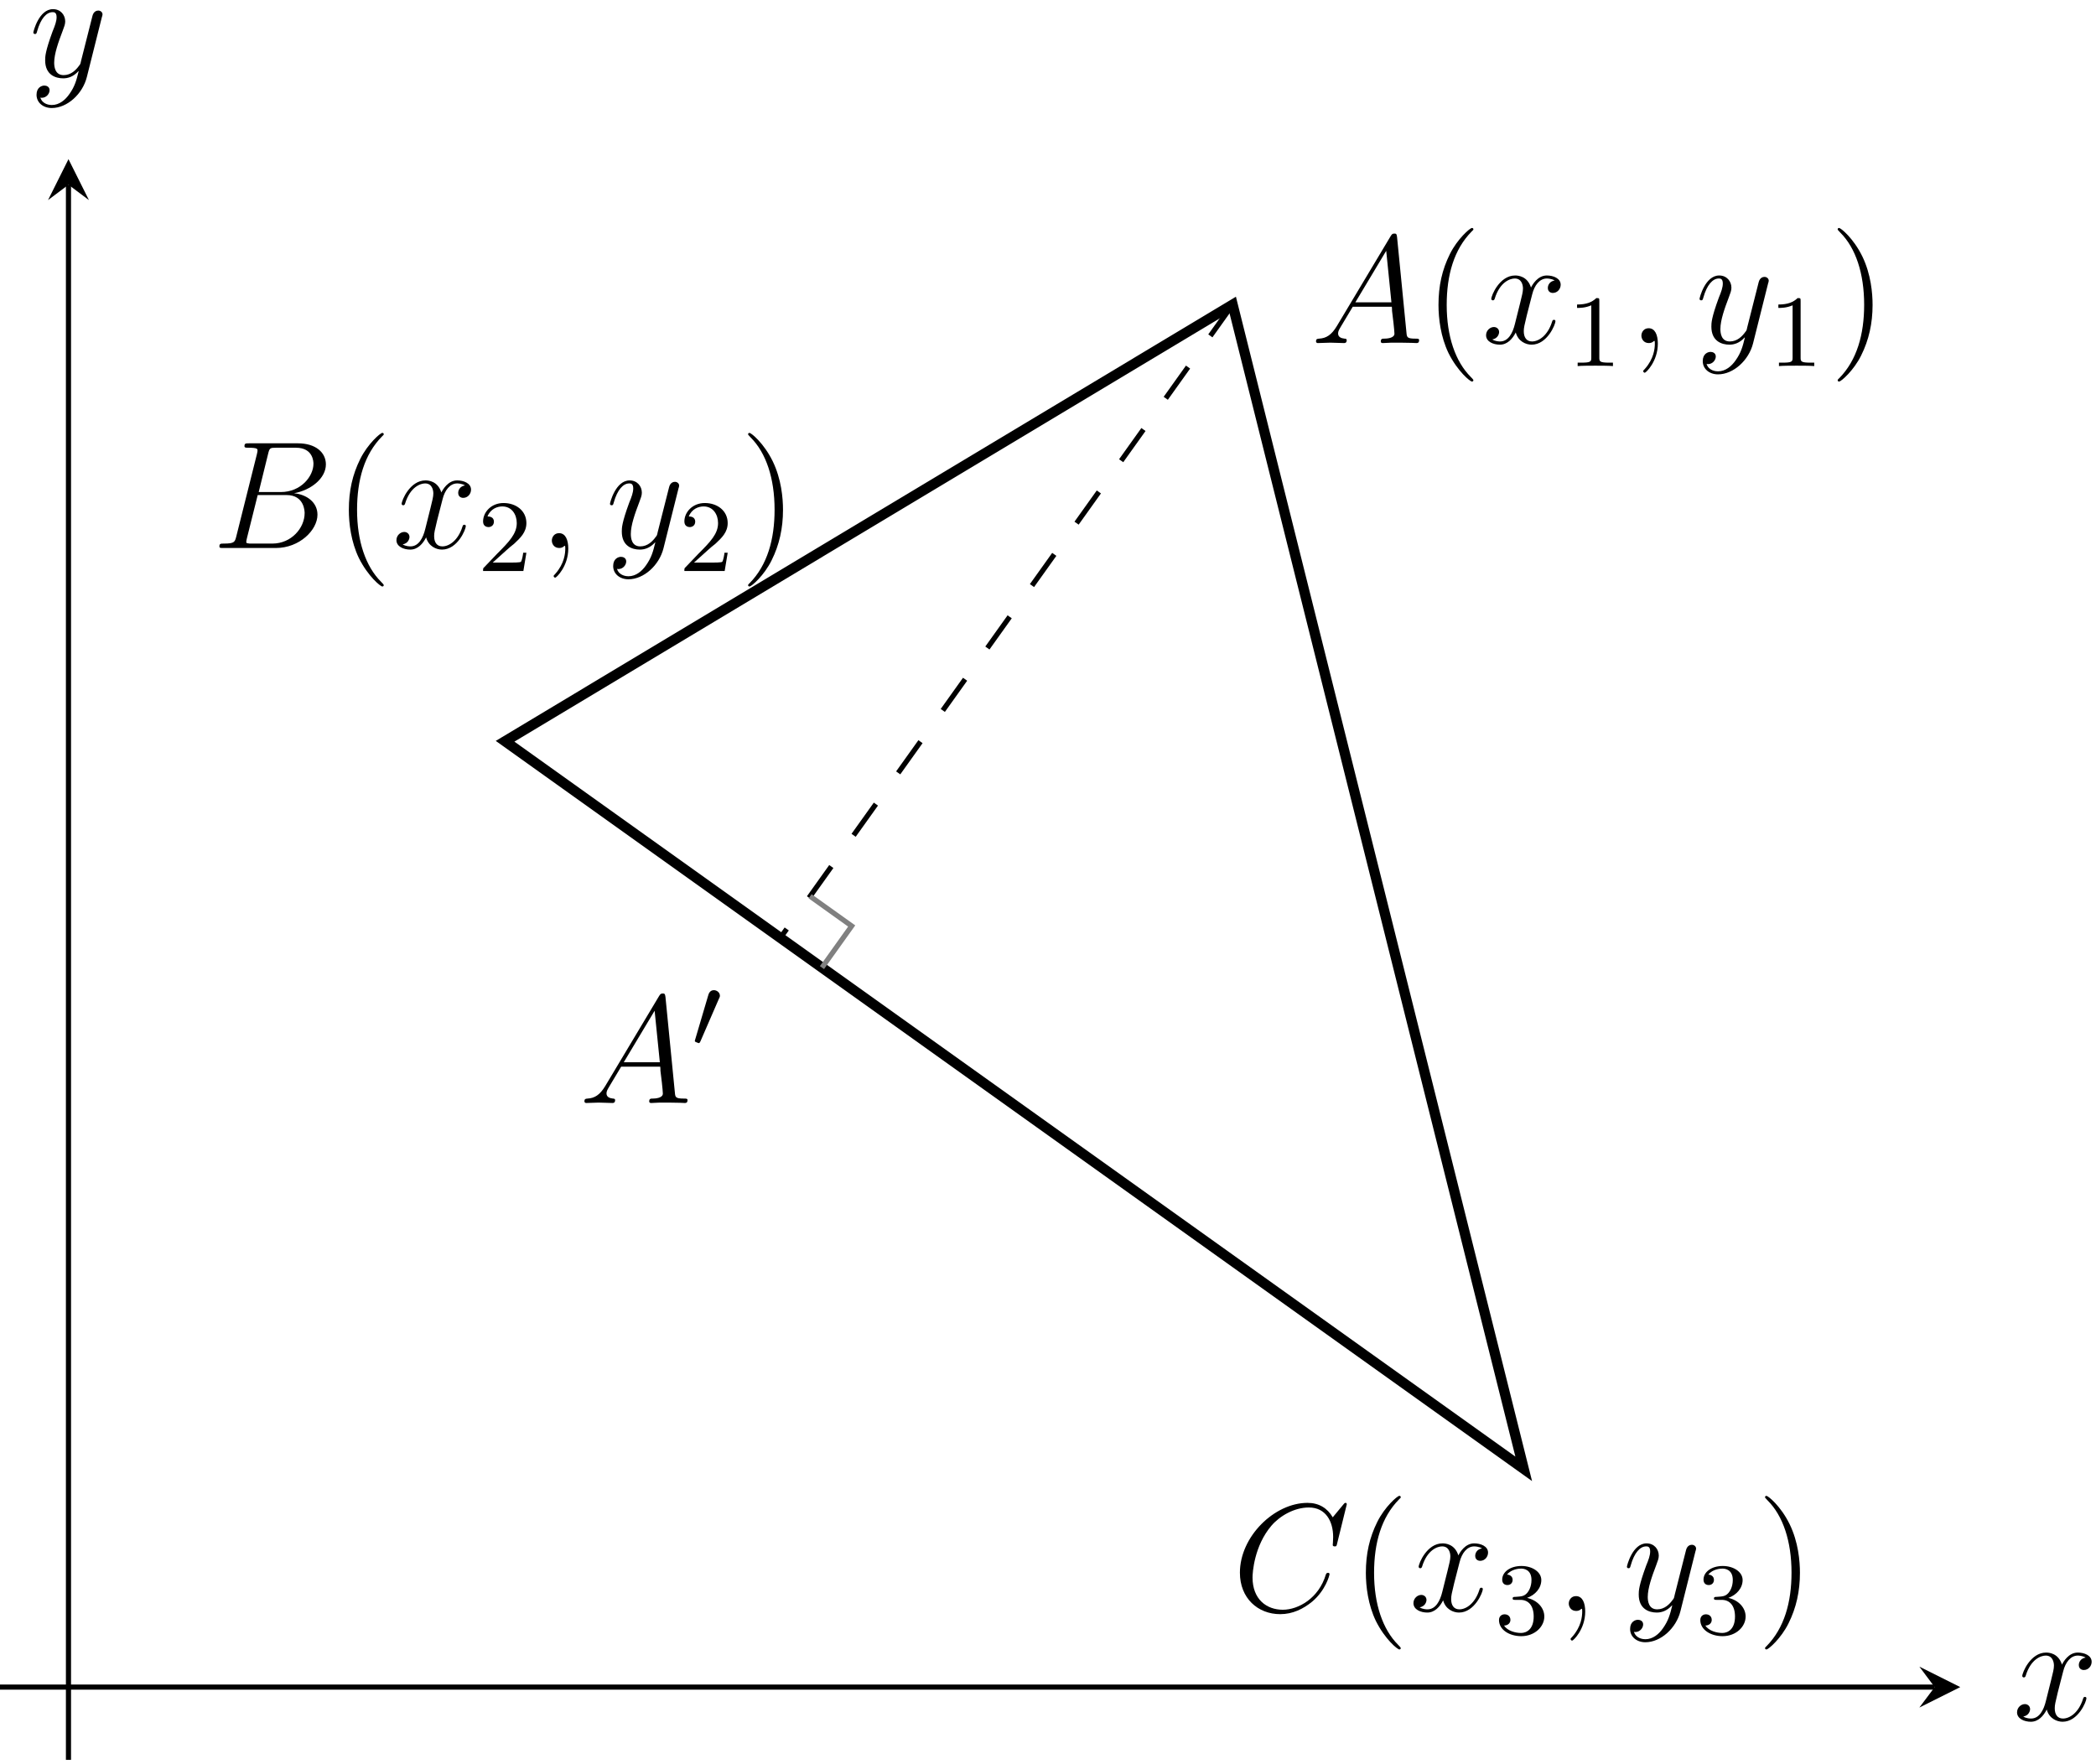
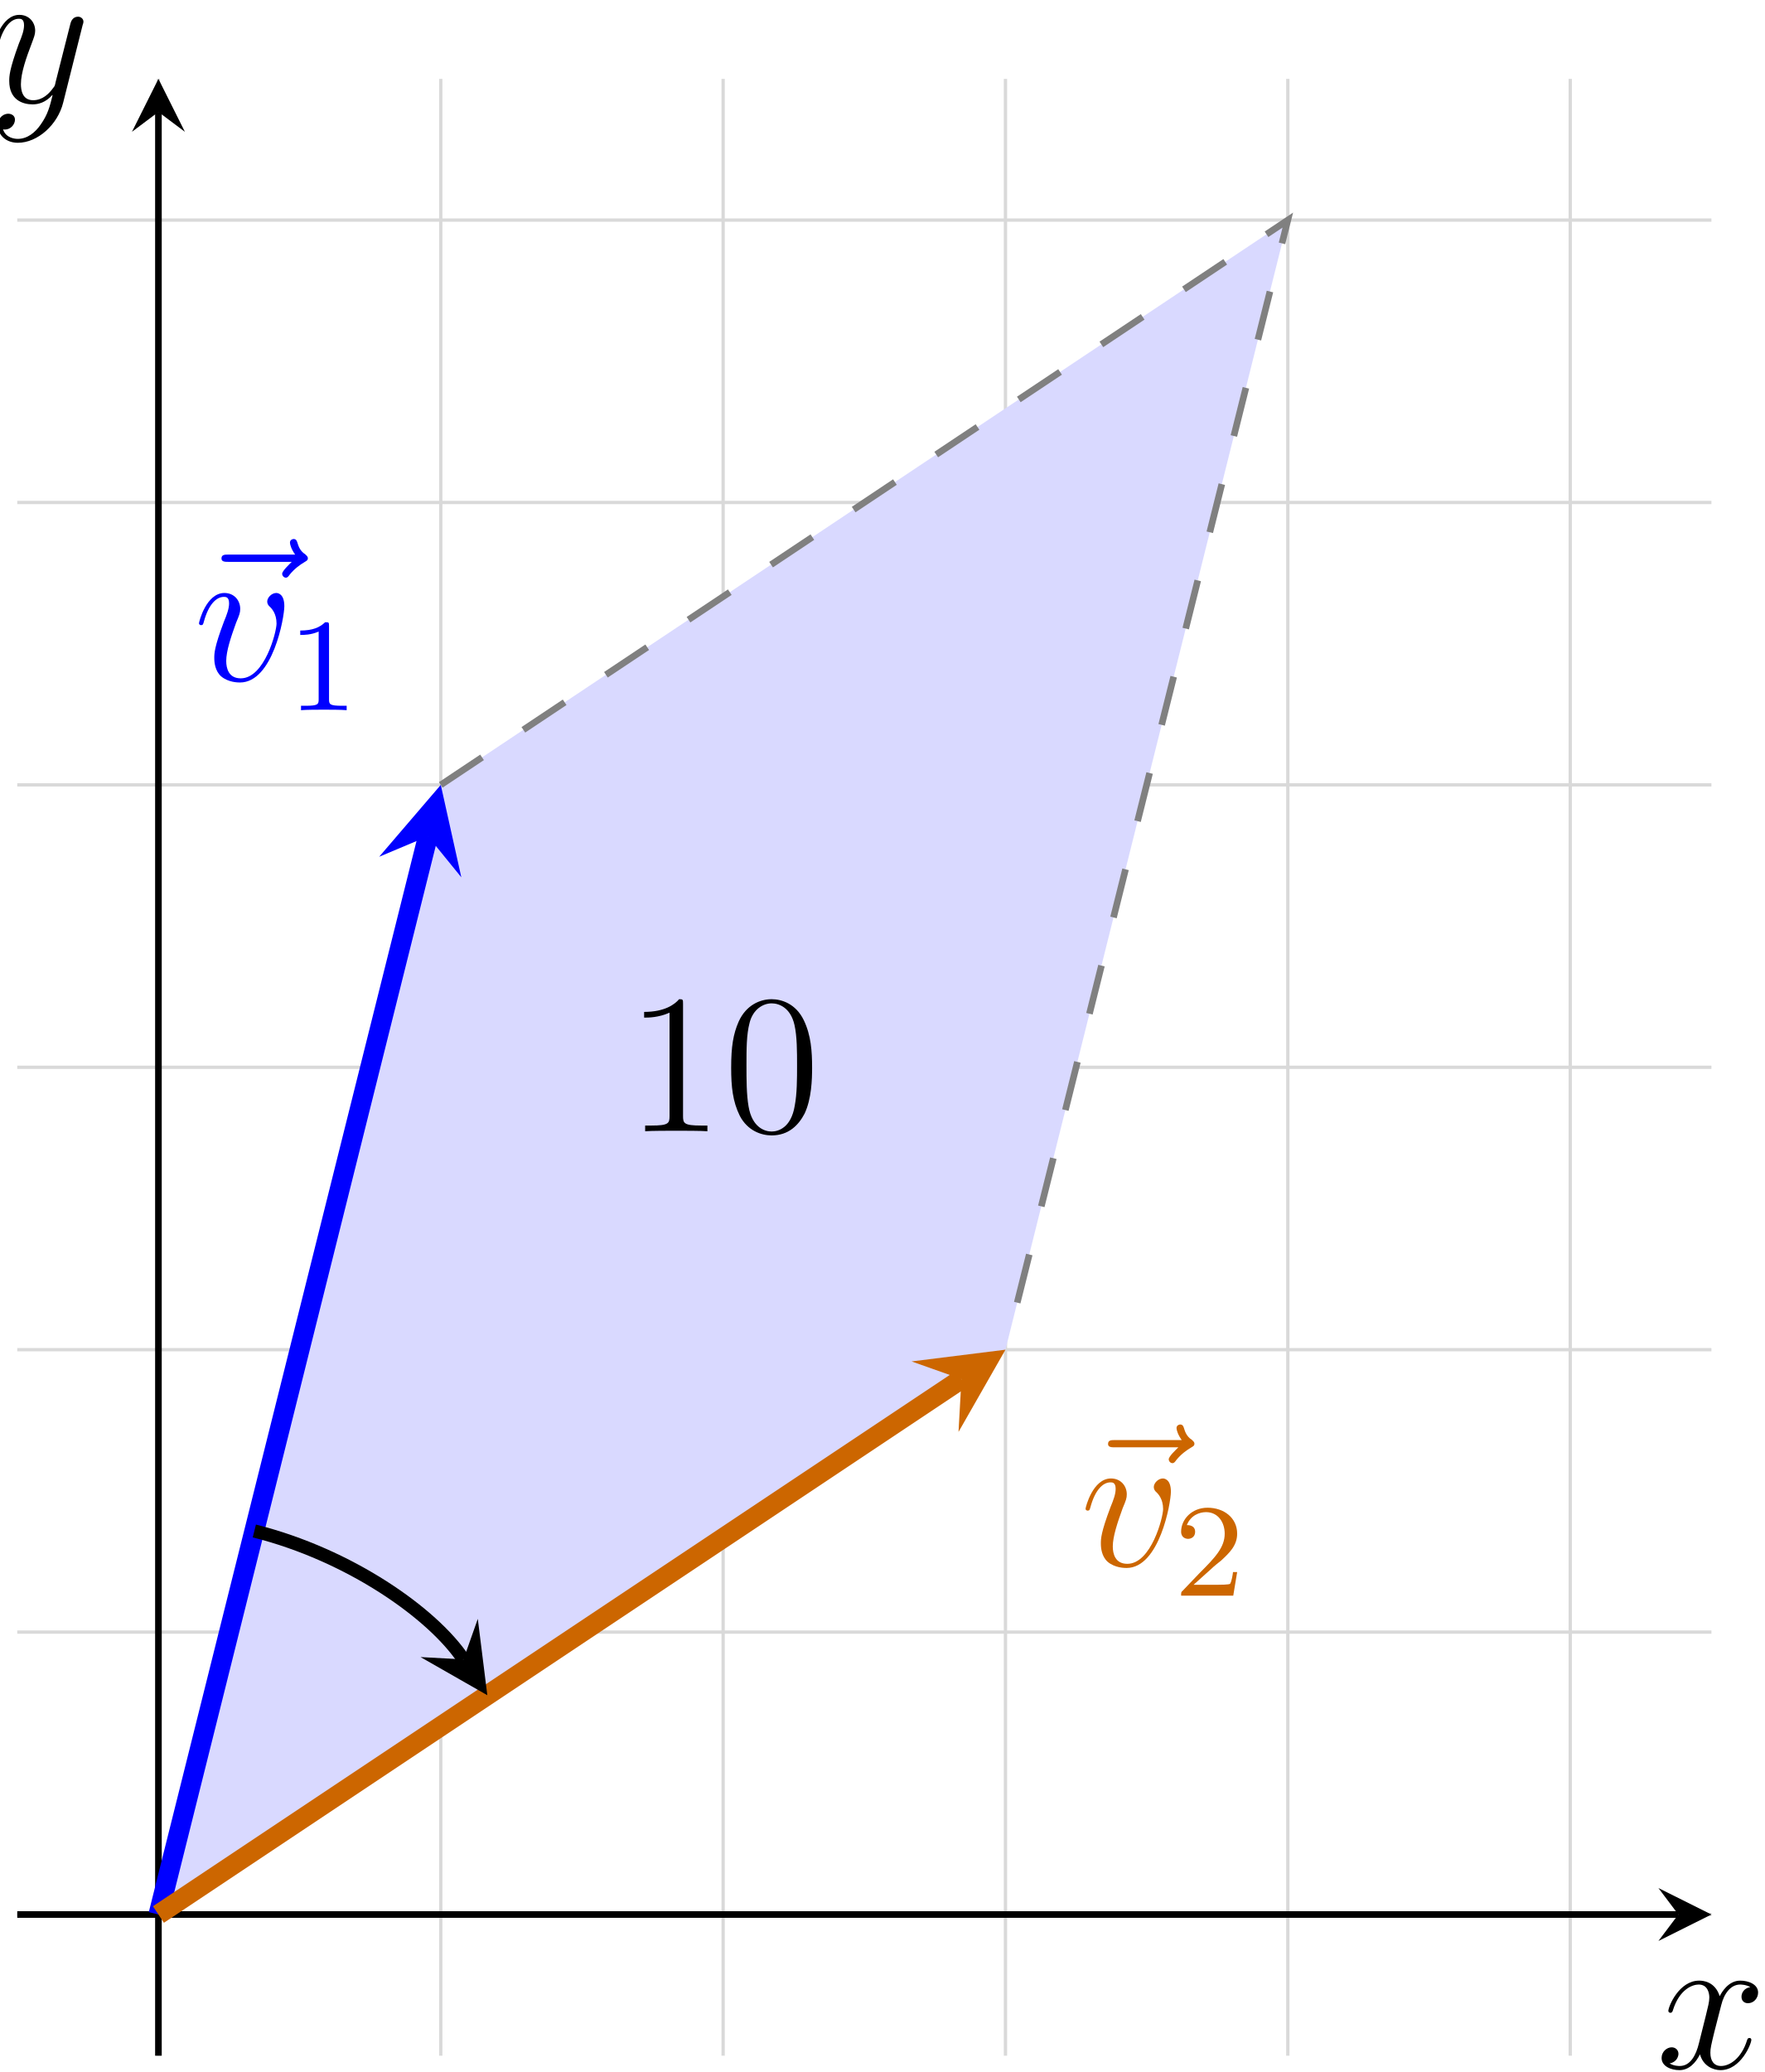
- <svg xmlns="http://www.w3.org/2000/svg" xmlns:xlink="http://www.w3.org/1999/xlink" width="163.319pt" height="137.422pt" viewBox="0 0 163.319 137.422">
+ <svg xmlns="http://www.w3.org/2000/svg" xmlns:xlink="http://www.w3.org/1999/xlink" width="106.272pt" height="124.786pt" viewBox="0 0 106.272 124.786">
  <defs>
    <g>
      <g id="glyph-0-0">
        <path d="M 5.672 -4.875 C 5.281 -4.812 5.141 -4.516 5.141 -4.297 C 5.141 -4 5.359 -3.906 5.531 -3.906 C 5.891 -3.906 6.141 -4.219 6.141 -4.547 C 6.141 -5.047 5.562 -5.266 5.062 -5.266 C 4.344 -5.266 3.938 -4.547 3.828 -4.328 C 3.547 -5.219 2.812 -5.266 2.594 -5.266 C 1.375 -5.266 0.734 -3.703 0.734 -3.438 C 0.734 -3.391 0.781 -3.328 0.859 -3.328 C 0.953 -3.328 0.984 -3.406 1 -3.453 C 1.406 -4.781 2.219 -5.031 2.562 -5.031 C 3.094 -5.031 3.203 -4.531 3.203 -4.25 C 3.203 -3.984 3.125 -3.703 2.984 -3.125 L 2.578 -1.5 C 2.406 -0.781 2.062 -0.125 1.422 -0.125 C 1.359 -0.125 1.062 -0.125 0.812 -0.281 C 1.25 -0.359 1.344 -0.719 1.344 -0.859 C 1.344 -1.094 1.156 -1.25 0.938 -1.25 C 0.641 -1.25 0.328 -0.984 0.328 -0.609 C 0.328 -0.109 0.891 0.125 1.406 0.125 C 1.984 0.125 2.391 -0.328 2.641 -0.828 C 2.828 -0.125 3.438 0.125 3.875 0.125 C 5.094 0.125 5.734 -1.453 5.734 -1.703 C 5.734 -1.766 5.688 -1.812 5.625 -1.812 C 5.516 -1.812 5.5 -1.75 5.469 -1.656 C 5.141 -0.609 4.453 -0.125 3.906 -0.125 C 3.484 -0.125 3.266 -0.438 3.266 -0.922 C 3.266 -1.188 3.312 -1.375 3.5 -2.156 L 3.922 -3.797 C 4.094 -4.5 4.5 -5.031 5.062 -5.031 C 5.078 -5.031 5.422 -5.031 5.672 -4.875 Z M 5.672 -4.875 " />
      </g>
      <g id="glyph-0-1">
        <path d="M 3.141 1.344 C 2.828 1.797 2.359 2.203 1.766 2.203 C 1.625 2.203 1.047 2.172 0.875 1.625 C 0.906 1.641 0.969 1.641 0.984 1.641 C 1.344 1.641 1.594 1.328 1.594 1.047 C 1.594 0.781 1.359 0.688 1.188 0.688 C 0.984 0.688 0.578 0.828 0.578 1.406 C 0.578 2.016 1.094 2.438 1.766 2.438 C 2.969 2.438 4.172 1.344 4.5 0.016 L 5.672 -4.656 C 5.688 -4.703 5.719 -4.781 5.719 -4.859 C 5.719 -5.031 5.562 -5.156 5.391 -5.156 C 5.281 -5.156 5.031 -5.109 4.938 -4.75 L 4.047 -1.234 C 4 -1.016 4 -0.984 3.891 -0.859 C 3.656 -0.531 3.266 -0.125 2.688 -0.125 C 2.016 -0.125 1.953 -0.781 1.953 -1.094 C 1.953 -1.781 2.281 -2.703 2.609 -3.562 C 2.734 -3.906 2.812 -4.078 2.812 -4.312 C 2.812 -4.812 2.453 -5.266 1.859 -5.266 C 0.766 -5.266 0.328 -3.531 0.328 -3.438 C 0.328 -3.391 0.375 -3.328 0.453 -3.328 C 0.562 -3.328 0.578 -3.375 0.625 -3.547 C 0.906 -4.547 1.359 -5.031 1.828 -5.031 C 1.938 -5.031 2.141 -5.031 2.141 -4.641 C 2.141 -4.328 2.016 -3.984 1.828 -3.531 C 1.25 -1.953 1.25 -1.562 1.25 -1.281 C 1.25 -0.141 2.062 0.125 2.656 0.125 C 3 0.125 3.438 0.016 3.844 -0.438 L 3.859 -0.422 C 3.688 0.281 3.562 0.75 3.141 1.344 Z M 3.141 1.344 " />
      </g>
      <g id="glyph-0-2">
-         <path d="M 2.031 -1.328 C 1.609 -0.625 1.203 -0.375 0.641 -0.344 C 0.5 -0.328 0.406 -0.328 0.406 -0.125 C 0.406 -0.047 0.469 0 0.547 0 C 0.766 0 1.297 -0.031 1.516 -0.031 C 1.859 -0.031 2.25 0 2.578 0 C 2.656 0 2.797 0 2.797 -0.234 C 2.797 -0.328 2.703 -0.344 2.625 -0.344 C 2.359 -0.375 2.125 -0.469 2.125 -0.75 C 2.125 -0.922 2.203 -1.047 2.359 -1.312 L 3.266 -2.828 L 6.312 -2.828 C 6.328 -2.719 6.328 -2.625 6.328 -2.516 C 6.375 -2.203 6.516 -0.953 6.516 -0.734 C 6.516 -0.375 5.906 -0.344 5.719 -0.344 C 5.578 -0.344 5.453 -0.344 5.453 -0.125 C 5.453 0 5.562 0 5.625 0 C 5.828 0 6.078 -0.031 6.281 -0.031 L 6.953 -0.031 C 7.688 -0.031 8.219 0 8.219 0 C 8.312 0 8.438 0 8.438 -0.234 C 8.438 -0.344 8.328 -0.344 8.156 -0.344 C 7.5 -0.344 7.484 -0.453 7.453 -0.812 L 6.719 -8.266 C 6.688 -8.516 6.641 -8.531 6.516 -8.531 C 6.391 -8.531 6.328 -8.516 6.219 -8.328 Z M 3.469 -3.172 L 5.875 -7.188 L 6.281 -3.172 Z M 3.469 -3.172 " />
+         <path d="M 6.391 -7.141 C 6.25 -7 5.812 -6.594 5.812 -6.422 C 5.812 -6.297 5.922 -6.188 6.031 -6.188 C 6.141 -6.188 6.188 -6.266 6.281 -6.391 C 6.562 -6.734 6.891 -6.969 7.156 -7.125 C 7.281 -7.203 7.359 -7.234 7.359 -7.359 C 7.359 -7.469 7.266 -7.531 7.203 -7.594 C 6.859 -7.812 6.781 -8.141 6.734 -8.281 C 6.703 -8.375 6.672 -8.516 6.5 -8.516 C 6.438 -8.516 6.281 -8.469 6.281 -8.297 C 6.281 -8.188 6.359 -7.906 6.594 -7.578 L 2.562 -7.578 C 2.359 -7.578 2.156 -7.578 2.156 -7.344 C 2.156 -7.141 2.375 -7.141 2.562 -7.141 Z M 6.391 -7.141 " />
      </g>
      <g id="glyph-0-3">
-         <path d="M 2.328 0.047 C 2.328 -0.641 2.109 -1.156 1.609 -1.156 C 1.234 -1.156 1.047 -0.844 1.047 -0.578 C 1.047 -0.328 1.219 0 1.625 0 C 1.781 0 1.906 -0.047 2.016 -0.156 C 2.047 -0.172 2.062 -0.172 2.062 -0.172 C 2.094 -0.172 2.094 -0.016 2.094 0.047 C 2.094 0.438 2.016 1.219 1.328 2 C 1.188 2.141 1.188 2.156 1.188 2.188 C 1.188 2.25 1.25 2.312 1.312 2.312 C 1.406 2.312 2.328 1.422 2.328 0.047 Z M 2.328 0.047 " />
-       </g>
-       <g id="glyph-0-4">
-         <path d="M 4.375 -7.344 C 4.484 -7.797 4.531 -7.812 5 -7.812 L 6.547 -7.812 C 7.906 -7.812 7.906 -6.672 7.906 -6.562 C 7.906 -5.594 6.938 -4.359 5.359 -4.359 L 3.641 -4.359 Z M 6.391 -4.266 C 7.703 -4.5 8.875 -5.422 8.875 -6.516 C 8.875 -7.453 8.062 -8.156 6.703 -8.156 L 2.875 -8.156 C 2.641 -8.156 2.531 -8.156 2.531 -7.938 C 2.531 -7.812 2.641 -7.812 2.828 -7.812 C 3.547 -7.812 3.547 -7.719 3.547 -7.594 C 3.547 -7.562 3.547 -7.5 3.5 -7.312 L 1.891 -0.891 C 1.781 -0.469 1.75 -0.344 0.922 -0.344 C 0.688 -0.344 0.578 -0.344 0.578 -0.125 C 0.578 0 0.641 0 0.891 0 L 4.984 0 C 6.812 0 8.219 -1.391 8.219 -2.594 C 8.219 -3.578 7.359 -4.172 6.391 -4.266 Z M 4.703 -0.344 L 3.078 -0.344 C 2.922 -0.344 2.891 -0.344 2.828 -0.359 C 2.688 -0.375 2.672 -0.391 2.672 -0.484 C 2.672 -0.578 2.703 -0.641 2.719 -0.75 L 3.562 -4.125 L 5.812 -4.125 C 7.219 -4.125 7.219 -2.812 7.219 -2.719 C 7.219 -1.562 6.188 -0.344 4.703 -0.344 Z M 4.703 -0.344 " />
-       </g>
-       <g id="glyph-0-5">
-         <path d="M 8.922 -8.312 C 8.922 -8.422 8.844 -8.422 8.828 -8.422 C 8.797 -8.422 8.75 -8.422 8.656 -8.297 L 7.828 -7.297 C 7.406 -8.016 6.75 -8.422 5.859 -8.422 C 3.281 -8.422 0.594 -5.797 0.594 -2.984 C 0.594 -0.984 2 0.25 3.734 0.25 C 4.703 0.25 5.531 -0.156 6.234 -0.734 C 7.266 -1.609 7.578 -2.766 7.578 -2.875 C 7.578 -2.969 7.484 -2.969 7.453 -2.969 C 7.344 -2.969 7.328 -2.906 7.297 -2.859 C 6.75 -0.984 5.141 -0.094 3.938 -0.094 C 2.672 -0.094 1.578 -0.906 1.578 -2.609 C 1.578 -2.984 1.703 -5.062 3.047 -6.641 C 3.703 -7.406 4.828 -8.062 5.969 -8.062 C 7.281 -8.062 7.859 -6.984 7.859 -5.766 C 7.859 -5.453 7.828 -5.188 7.828 -5.141 C 7.828 -5.031 7.953 -5.031 7.984 -5.031 C 8.109 -5.031 8.125 -5.047 8.172 -5.266 Z M 8.922 -8.312 " />
+         <path d="M 5.469 -4.469 C 5.469 -5.219 5.078 -5.266 4.984 -5.266 C 4.703 -5.266 4.438 -4.984 4.438 -4.75 C 4.438 -4.609 4.516 -4.516 4.562 -4.469 C 4.688 -4.359 5 -4.047 5 -3.422 C 5 -2.922 4.281 -0.125 2.844 -0.125 C 2.109 -0.125 1.969 -0.734 1.969 -1.172 C 1.969 -1.766 2.25 -2.609 2.562 -3.469 C 2.766 -3.953 2.812 -4.078 2.812 -4.312 C 2.812 -4.812 2.453 -5.266 1.859 -5.266 C 0.766 -5.266 0.328 -3.531 0.328 -3.438 C 0.328 -3.391 0.375 -3.328 0.453 -3.328 C 0.562 -3.328 0.578 -3.375 0.625 -3.547 C 0.906 -4.578 1.375 -5.031 1.828 -5.031 C 1.938 -5.031 2.141 -5.031 2.141 -4.641 C 2.141 -4.328 2.016 -3.984 1.828 -3.531 C 1.25 -2 1.25 -1.625 1.25 -1.344 C 1.25 -1.078 1.297 -0.578 1.656 -0.25 C 2.094 0.125 2.688 0.125 2.797 0.125 C 4.781 0.125 5.469 -3.797 5.469 -4.469 Z M 5.469 -4.469 " />
      </g>
      <g id="glyph-1-0">
-         <path d="M 3.891 2.906 C 3.891 2.875 3.891 2.844 3.688 2.641 C 2.484 1.438 1.812 -0.531 1.812 -2.969 C 1.812 -5.297 2.375 -7.297 3.766 -8.703 C 3.891 -8.812 3.891 -8.828 3.891 -8.875 C 3.891 -8.938 3.828 -8.969 3.781 -8.969 C 3.625 -8.969 2.641 -8.109 2.062 -6.938 C 1.453 -5.719 1.172 -4.453 1.172 -2.969 C 1.172 -1.906 1.344 -0.484 1.953 0.781 C 2.672 2.219 3.641 3 3.781 3 C 3.828 3 3.891 2.969 3.891 2.906 Z M 3.891 2.906 " />
+         <path d="M 2.5 -5.078 C 2.5 -5.297 2.484 -5.297 2.266 -5.297 C 1.938 -4.984 1.516 -4.797 0.766 -4.797 L 0.766 -4.531 C 0.984 -4.531 1.406 -4.531 1.875 -4.734 L 1.875 -0.656 C 1.875 -0.359 1.844 -0.266 1.094 -0.266 L 0.812 -0.266 L 0.812 0 C 1.141 -0.031 1.828 -0.031 2.188 -0.031 C 2.547 -0.031 3.234 -0.031 3.562 0 L 3.562 -0.266 L 3.281 -0.266 C 2.531 -0.266 2.5 -0.359 2.5 -0.656 Z M 2.5 -5.078 " />
      </g>
      <g id="glyph-1-1">
-         <path d="M 3.375 -2.969 C 3.375 -3.891 3.25 -5.359 2.578 -6.75 C 1.875 -8.188 0.891 -8.969 0.766 -8.969 C 0.719 -8.969 0.656 -8.938 0.656 -8.875 C 0.656 -8.828 0.656 -8.812 0.859 -8.609 C 2.062 -7.406 2.719 -5.422 2.719 -2.984 C 2.719 -0.672 2.156 1.328 0.781 2.734 C 0.656 2.844 0.656 2.875 0.656 2.906 C 0.656 2.969 0.719 3 0.766 3 C 0.922 3 1.906 2.141 2.484 0.969 C 3.094 -0.25 3.375 -1.547 3.375 -2.969 Z M 3.375 -2.969 " />
+         <path d="M 2.25 -1.625 C 2.375 -1.75 2.703 -2.016 2.844 -2.125 C 3.328 -2.578 3.797 -3.016 3.797 -3.734 C 3.797 -4.688 3 -5.297 2.016 -5.297 C 1.047 -5.297 0.422 -4.578 0.422 -3.859 C 0.422 -3.469 0.734 -3.422 0.844 -3.422 C 1.016 -3.422 1.266 -3.531 1.266 -3.844 C 1.266 -4.25 0.859 -4.25 0.766 -4.25 C 1 -4.844 1.531 -5.031 1.922 -5.031 C 2.656 -5.031 3.047 -4.406 3.047 -3.734 C 3.047 -2.906 2.469 -2.297 1.516 -1.344 L 0.516 -0.297 C 0.422 -0.219 0.422 -0.203 0.422 0 L 3.562 0 L 3.797 -1.422 L 3.547 -1.422 C 3.531 -1.266 3.469 -0.875 3.375 -0.719 C 3.328 -0.656 2.719 -0.656 2.594 -0.656 L 1.172 -0.656 Z M 2.25 -1.625 " />
      </g>
      <g id="glyph-2-0">
-         <path d="M 2.5 -5.078 C 2.5 -5.297 2.484 -5.297 2.266 -5.297 C 1.938 -4.984 1.516 -4.797 0.766 -4.797 L 0.766 -4.531 C 0.984 -4.531 1.406 -4.531 1.875 -4.734 L 1.875 -0.656 C 1.875 -0.359 1.844 -0.266 1.094 -0.266 L 0.812 -0.266 L 0.812 0 C 1.141 -0.031 1.828 -0.031 2.188 -0.031 C 2.547 -0.031 3.234 -0.031 3.562 0 L 3.562 -0.266 L 3.281 -0.266 C 2.531 -0.266 2.5 -0.359 2.5 -0.656 Z M 2.5 -5.078 " />
+         <path d="M 3.438 -7.656 C 3.438 -7.938 3.438 -7.953 3.203 -7.953 C 2.922 -7.625 2.312 -7.188 1.094 -7.188 L 1.094 -6.844 C 1.359 -6.844 1.953 -6.844 2.625 -7.141 L 2.625 -0.922 C 2.625 -0.484 2.578 -0.344 1.531 -0.344 L 1.156 -0.344 L 1.156 0 C 1.484 -0.031 2.641 -0.031 3.031 -0.031 C 3.438 -0.031 4.578 -0.031 4.906 0 L 4.906 -0.344 L 4.531 -0.344 C 3.484 -0.344 3.438 -0.484 3.438 -0.922 Z M 3.438 -7.656 " />
      </g>
      <g id="glyph-2-1">
-         <path d="M 2.25 -1.625 C 2.375 -1.75 2.703 -2.016 2.844 -2.125 C 3.328 -2.578 3.797 -3.016 3.797 -3.734 C 3.797 -4.688 3 -5.297 2.016 -5.297 C 1.047 -5.297 0.422 -4.578 0.422 -3.859 C 0.422 -3.469 0.734 -3.422 0.844 -3.422 C 1.016 -3.422 1.266 -3.531 1.266 -3.844 C 1.266 -4.25 0.859 -4.25 0.766 -4.25 C 1 -4.844 1.531 -5.031 1.922 -5.031 C 2.656 -5.031 3.047 -4.406 3.047 -3.734 C 3.047 -2.906 2.469 -2.297 1.516 -1.344 L 0.516 -0.297 C 0.422 -0.219 0.422 -0.203 0.422 0 L 3.562 0 L 3.797 -1.422 L 3.547 -1.422 C 3.531 -1.266 3.469 -0.875 3.375 -0.719 C 3.328 -0.656 2.719 -0.656 2.594 -0.656 L 1.172 -0.656 Z M 2.25 -1.625 " />
-       </g>
-       <g id="glyph-2-2">
-         <path d="M 2.016 -2.656 C 2.641 -2.656 3.047 -2.203 3.047 -1.359 C 3.047 -0.359 2.484 -0.078 2.062 -0.078 C 1.625 -0.078 1.016 -0.234 0.734 -0.656 C 1.031 -0.656 1.234 -0.844 1.234 -1.094 C 1.234 -1.359 1.047 -1.531 0.781 -1.531 C 0.578 -1.531 0.344 -1.406 0.344 -1.078 C 0.344 -0.328 1.156 0.172 2.078 0.172 C 3.125 0.172 3.875 -0.562 3.875 -1.359 C 3.875 -2.031 3.344 -2.625 2.531 -2.812 C 3.156 -3.031 3.641 -3.562 3.641 -4.203 C 3.641 -4.844 2.922 -5.297 2.094 -5.297 C 1.234 -5.297 0.594 -4.844 0.594 -4.234 C 0.594 -3.938 0.781 -3.812 1 -3.812 C 1.25 -3.812 1.406 -3.984 1.406 -4.219 C 1.406 -4.516 1.141 -4.625 0.969 -4.625 C 1.312 -5.062 1.922 -5.094 2.062 -5.094 C 2.266 -5.094 2.875 -5.031 2.875 -4.203 C 2.875 -3.656 2.641 -3.312 2.531 -3.188 C 2.297 -2.938 2.109 -2.922 1.625 -2.891 C 1.469 -2.891 1.406 -2.875 1.406 -2.766 C 1.406 -2.656 1.484 -2.656 1.625 -2.656 Z M 2.016 -2.656 " />
-       </g>
-       <g id="glyph-3-0">
-         <path d="M 2.109 -3.781 C 2.156 -3.875 2.188 -3.938 2.188 -4.016 C 2.188 -4.281 1.938 -4.453 1.719 -4.453 C 1.406 -4.453 1.312 -4.172 1.281 -4.062 L 0.266 -0.625 C 0.234 -0.531 0.234 -0.516 0.234 -0.5 C 0.234 -0.438 0.281 -0.422 0.359 -0.391 C 0.516 -0.328 0.531 -0.328 0.547 -0.328 C 0.562 -0.328 0.609 -0.328 0.672 -0.469 Z M 2.109 -3.781 " />
+         <path d="M 5.359 -3.828 C 5.359 -4.812 5.297 -5.781 4.859 -6.688 C 4.375 -7.688 3.516 -7.953 2.922 -7.953 C 2.234 -7.953 1.391 -7.609 0.938 -6.609 C 0.609 -5.859 0.484 -5.109 0.484 -3.828 C 0.484 -2.672 0.578 -1.797 1 -0.938 C 1.469 -0.031 2.297 0.25 2.922 0.25 C 3.953 0.25 4.547 -0.375 4.906 -1.062 C 5.328 -1.953 5.359 -3.125 5.359 -3.828 Z M 2.922 0.016 C 2.531 0.016 1.75 -0.203 1.531 -1.5 C 1.406 -2.219 1.406 -3.125 1.406 -3.969 C 1.406 -4.953 1.406 -5.828 1.594 -6.531 C 1.797 -7.344 2.406 -7.703 2.922 -7.703 C 3.375 -7.703 4.062 -7.438 4.297 -6.406 C 4.453 -5.719 4.453 -4.781 4.453 -3.969 C 4.453 -3.172 4.453 -2.266 4.312 -1.531 C 4.094 -0.219 3.328 0.016 2.922 0.016 Z M 2.922 0.016 " />
      </g>
    </g>
    <clipPath id="clip-0">
-       <path clip-rule="nonzero" d="M 157 128 L 162.977 128 L 162.977 135 L 157 135 Z M 157 128 " />
+       <path clip-rule="nonzero" d="M 100 119 L 105.906 119 L 105.906 124.68 L 100 124.68 Z M 100 119 " />
    </clipPath>
    <clipPath id="clip-1">
-       <path clip-rule="nonzero" d="M 5 14 L 6 14 L 6 137.133 L 5 137.133 Z M 5 14 " />
+       <path clip-rule="nonzero" d="M 9 6 L 10 6 L 10 124.68 L 9 124.68 Z M 9 6 " />
+     </clipPath>
+     <clipPath id="clip-2">
+       <path clip-rule="nonzero" d="M 0 33 L 43 33 L 43 124.68 L 0 124.68 Z M 0 33 " />
+     </clipPath>
+     <clipPath id="clip-3">
+       <path clip-rule="nonzero" d="M 0 66 L 75 66 L 75 124.68 L 0 124.68 Z M 0 66 " />
    </clipPath>
  </defs>
-   <path fill="none" stroke-width="0.399" stroke-linecap="butt" stroke-linejoin="miter" stroke="rgb(0%, 0%, 0%)" stroke-opacity="1" stroke-miterlimit="10" d="M -5.67 0.001 L 145.412 0.001 " transform="matrix(1, 0, 0, -1, 5.3375, 131.458)" />
-   <path fill-rule="nonzero" fill="rgb(0%, 0%, 0%)" fill-opacity="1" d="M 152.742 131.457 L 149.555 129.863 L 150.75 131.457 L 149.555 133.051 " />
+   <path fill="none" stroke-width="0.199" stroke-linecap="butt" stroke-linejoin="miter" stroke="rgb(84.999%, 84.999%, 84.999%)" stroke-opacity="1" stroke-miterlimit="10" d="M -8.504 0.001 L 93.547 0.001 M -8.504 17.009 L 93.547 17.009 M -8.504 34.017 L 93.547 34.017 M -8.504 51.025 L 93.547 51.025 M -8.504 68.032 L 93.547 68.032 M -8.504 85.04 L 93.547 85.04 M -8.504 102.048 L 93.547 102.048 M -0 -8.503 L -0 110.552 M 17.008 -8.503 L 17.008 110.552 M 34.016 -8.503 L 34.016 110.552 M 51.023 -8.503 L 51.023 110.552 M 68.031 -8.503 L 68.031 110.552 M 85.043 -8.503 L 85.043 110.552 " transform="matrix(1, 0, 0, -1, 9.543, 115.302)" />
+   <path fill="none" stroke-width="0.399" stroke-linecap="butt" stroke-linejoin="miter" stroke="rgb(0%, 0%, 0%)" stroke-opacity="1" stroke-miterlimit="10" d="M -8.504 0.001 L 91.555 0.001 " transform="matrix(1, 0, 0, -1, 9.543, 115.302)" />
+   <path fill-rule="nonzero" fill="rgb(0%, 0%, 0%)" fill-opacity="1" d="M 103.09 115.301 L 99.898 113.707 L 101.098 115.301 L 99.898 116.895 " />
  <g clip-path="url(#clip-0)">
    <g fill="rgb(0%, 0%, 0%)" fill-opacity="1">
-       <use xlink:href="#glyph-0-0" x="156.839" y="134.032" />
+       <use xlink:href="#glyph-0-0" x="99.761" y="124.549" />
    </g>
  </g>
  <g clip-path="url(#clip-1)">
-     <path fill="none" stroke-width="0.399" stroke-linecap="butt" stroke-linejoin="miter" stroke="rgb(0%, 0%, 0%)" stroke-opacity="1" stroke-miterlimit="10" d="M -0.002 -5.671 L -0.002 117.063 " transform="matrix(1, 0, 0, -1, 5.3375, 131.458)" />
+     <path fill="none" stroke-width="0.399" stroke-linecap="butt" stroke-linejoin="miter" stroke="rgb(0%, 0%, 0%)" stroke-opacity="1" stroke-miterlimit="10" d="M -0 -8.503 L -0 108.56 " transform="matrix(1, 0, 0, -1, 9.543, 115.302)" />
  </g>
-   <path fill-rule="nonzero" fill="rgb(0%, 0%, 0%)" fill-opacity="1" d="M 5.336 12.402 L 3.742 15.59 L 5.336 14.395 L 6.93 15.59 " />
+   <path fill-rule="nonzero" fill="rgb(0%, 0%, 0%)" fill-opacity="1" d="M 9.543 4.75 L 7.949 7.938 L 9.543 6.742 L 11.137 7.938 " />
  <g fill="rgb(0%, 0%, 0%)" fill-opacity="1">
-     <use xlink:href="#glyph-0-1" x="2.269" y="5.979" />
+     <use xlink:href="#glyph-0-1" x="-0.693" y="6.161" />
  </g>
-   <path fill="none" stroke-width="0.797" stroke-linecap="butt" stroke-linejoin="miter" stroke="rgb(0%, 0%, 0%)" stroke-opacity="1" stroke-miterlimit="10" d="M 90.709 107.72 L 34.018 73.7 L 113.389 17.009 Z M 90.709 107.72 " transform="matrix(1, 0, 0, -1, 5.3375, 131.458)" />
-   <path fill="none" stroke-width="0.399" stroke-linecap="butt" stroke-linejoin="miter" stroke="rgb(0%, 0%, 0%)" stroke-opacity="1" stroke-dasharray="2.989 2.989" stroke-miterlimit="10" d="M 90.709 107.72 L 55.467 58.38 " transform="matrix(1, 0, 0, -1, 5.3375, 131.458)" />
-   <path fill="none" stroke-width="0.399" stroke-linecap="butt" stroke-linejoin="miter" stroke="rgb(50%, 50%, 50%)" stroke-opacity="1" stroke-miterlimit="10" d="M 57.784 61.622 L 61.026 59.306 L 58.709 56.063 " transform="matrix(1, 0, 0, -1, 5.3375, 131.458)" />
+   <path fill-rule="nonzero" fill="rgb(84.999%, 84.999%, 100%)" fill-opacity="1" d="M 9.543 115.301 L 26.551 47.27 L 77.574 13.254 L 60.566 81.285 Z M 9.543 115.301 " />
+   <path fill="none" stroke-width="0.399" stroke-linecap="butt" stroke-linejoin="miter" stroke="rgb(50%, 50%, 50%)" stroke-opacity="1" stroke-dasharray="2.989 2.989" stroke-miterlimit="10" d="M 17.008 68.032 L 68.031 102.048 L 51.023 34.017 " transform="matrix(1, 0, 0, -1, 9.543, 115.302)" />
+   <g clip-path="url(#clip-2)">
+     <path fill="none" stroke-width="1.196" stroke-linecap="butt" stroke-linejoin="miter" stroke="rgb(0%, 0%, 100%)" stroke-opacity="1" stroke-miterlimit="10" d="M -0 0.001 L 16.234 64.939 " transform="matrix(1, 0, 0, -1, 9.543, 115.302)" />
+   </g>
+   <path fill-rule="nonzero" fill="rgb(0%, 0%, 100%)" fill-opacity="1" d="M 26.551 47.27 L 22.84 51.598 L 25.777 50.363 L 27.789 52.836 " />
+   <g fill="rgb(0%, 0%, 100%)" fill-opacity="1">
+     <use xlink:href="#glyph-0-2" x="11.185" y="40.978" />
+   </g>
+   <g fill="rgb(0%, 0%, 100%)" fill-opacity="1">
+     <use xlink:href="#glyph-0-3" x="11.658" y="40.978" />
+   </g>
+   <g fill="rgb(0%, 0%, 100%)" fill-opacity="1">
+     <use xlink:href="#glyph-1-0" x="17.32" y="42.771" />
+   </g>
+   <g clip-path="url(#clip-3)">
+     <path fill="none" stroke-width="1.196" stroke-linecap="butt" stroke-linejoin="miter" stroke="rgb(79.999%, 39.999%, 0%)" stroke-opacity="1" stroke-miterlimit="10" d="M -0 0.001 L 48.371 32.247 " transform="matrix(1, 0, 0, -1, 9.543, 115.302)" />
+   </g>
+   <path fill-rule="nonzero" fill="rgb(79.999%, 39.999%, 0%)" fill-opacity="1" d="M 60.566 81.285 L 54.91 81.992 L 57.914 83.055 L 57.738 86.238 " />
+   <g fill="rgb(79.999%, 39.999%, 0%)" fill-opacity="1">
+     <use xlink:href="#glyph-0-2" x="64.589" y="94.306" />
+   </g>
+   <g fill="rgb(79.999%, 39.999%, 0%)" fill-opacity="1">
+     <use xlink:href="#glyph-0-3" x="65.062" y="94.306" />
+   </g>
+   <g fill="rgb(79.999%, 39.999%, 0%)" fill-opacity="1">
+     <use xlink:href="#glyph-1-1" x="70.725" y="96.099" />
+   </g>
+   <path fill="none" stroke-width="0.797" stroke-linecap="butt" stroke-linejoin="miter" stroke="rgb(0%, 0%, 0%)" stroke-opacity="1" stroke-miterlimit="10" d="M 5.777 23.099 C 11.52 21.661 16.527 18.134 18.375 15.364 " transform="matrix(1, 0, 0, -1, 9.543, 115.302)" />
+   <path fill-rule="nonzero" fill="rgb(0%, 0%, 0%)" fill-opacity="1" d="M 29.355 102.094 L 28.781 97.496 L 27.918 99.938 L 25.332 99.797 " />
  <g fill="rgb(0%, 0%, 0%)" fill-opacity="1">
-     <use xlink:href="#glyph-0-2" x="102.138" y="26.731" />
-   </g>
-   <g fill="rgb(0%, 0%, 0%)" fill-opacity="1">
-     <use xlink:href="#glyph-1-0" x="110.914" y="26.731" />
-   </g>
-   <g fill="rgb(0%, 0%, 0%)" fill-opacity="1">
-     <use xlink:href="#glyph-0-0" x="115.466" y="26.731" />
-   </g>
-   <g fill="rgb(0%, 0%, 0%)" fill-opacity="1">
-     <use xlink:href="#glyph-2-0" x="122.118" y="28.524" />
-   </g>
-   <g fill="rgb(0%, 0%, 0%)" fill-opacity="1">
-     <use xlink:href="#glyph-0-3" x="126.85" y="26.731" />
-   </g>
-   <g fill="rgb(0%, 0%, 0%)" fill-opacity="1">
-     <use xlink:href="#glyph-0-1" x="132.099" y="26.731" />
-   </g>
-   <g fill="rgb(0%, 0%, 0%)" fill-opacity="1">
-     <use xlink:href="#glyph-2-0" x="137.803" y="28.524" />
-   </g>
-   <g fill="rgb(0%, 0%, 0%)" fill-opacity="1">
-     <use xlink:href="#glyph-1-1" x="142.535" y="26.731" />
-   </g>
-   <g fill="rgb(0%, 0%, 0%)" fill-opacity="1">
-     <use xlink:href="#glyph-0-4" x="16.518" y="42.699" />
-   </g>
-   <g fill="rgb(0%, 0%, 0%)" fill-opacity="1">
-     <use xlink:href="#glyph-1-0" x="26.01" y="42.699" />
-   </g>
-   <g fill="rgb(0%, 0%, 0%)" fill-opacity="1">
-     <use xlink:href="#glyph-0-0" x="30.562" y="42.699" />
-   </g>
-   <g fill="rgb(0%, 0%, 0%)" fill-opacity="1">
-     <use xlink:href="#glyph-2-1" x="37.219" y="44.492" />
-   </g>
-   <g fill="rgb(0%, 0%, 0%)" fill-opacity="1">
-     <use xlink:href="#glyph-0-3" x="41.952" y="42.699" />
-   </g>
-   <g fill="rgb(0%, 0%, 0%)" fill-opacity="1">
-     <use xlink:href="#glyph-0-1" x="47.2" y="42.699" />
-   </g>
-   <g fill="rgb(0%, 0%, 0%)" fill-opacity="1">
-     <use xlink:href="#glyph-2-1" x="52.904" y="44.492" />
-   </g>
-   <g fill="rgb(0%, 0%, 0%)" fill-opacity="1">
-     <use xlink:href="#glyph-1-1" x="57.636" y="42.699" />
-   </g>
-   <g fill="rgb(0%, 0%, 0%)" fill-opacity="1">
-     <use xlink:href="#glyph-0-5" x="96.019" y="125.524" />
-   </g>
-   <g fill="rgb(0%, 0%, 0%)" fill-opacity="1">
-     <use xlink:href="#glyph-1-0" x="105.255" y="125.524" />
-   </g>
-   <g fill="rgb(0%, 0%, 0%)" fill-opacity="1">
-     <use xlink:href="#glyph-0-0" x="109.807" y="125.524" />
-   </g>
-   <g fill="rgb(0%, 0%, 0%)" fill-opacity="1">
-     <use xlink:href="#glyph-2-2" x="116.457" y="127.317" />
-   </g>
-   <g fill="rgb(0%, 0%, 0%)" fill-opacity="1">
-     <use xlink:href="#glyph-0-3" x="121.191" y="125.524" />
-   </g>
-   <g fill="rgb(0%, 0%, 0%)" fill-opacity="1">
-     <use xlink:href="#glyph-0-1" x="126.439" y="125.524" />
-   </g>
-   <g fill="rgb(0%, 0%, 0%)" fill-opacity="1">
-     <use xlink:href="#glyph-2-2" x="132.143" y="127.317" />
-   </g>
-   <g fill="rgb(0%, 0%, 0%)" fill-opacity="1">
-     <use xlink:href="#glyph-1-1" x="136.875" y="125.524" />
-   </g>
-   <g fill="rgb(0%, 0%, 0%)" fill-opacity="1">
-     <use xlink:href="#glyph-0-2" x="45.133" y="85.944" />
-   </g>
-   <g fill="rgb(0%, 0%, 0%)" fill-opacity="1">
-     <use xlink:href="#glyph-3-0" x="53.907" y="81.606" />
+     <use xlink:href="#glyph-2-0" x="37.706" y="68.13" />
+     <use xlink:href="#glyph-2-1" x="43.559" y="68.13" />
  </g>
</svg>
